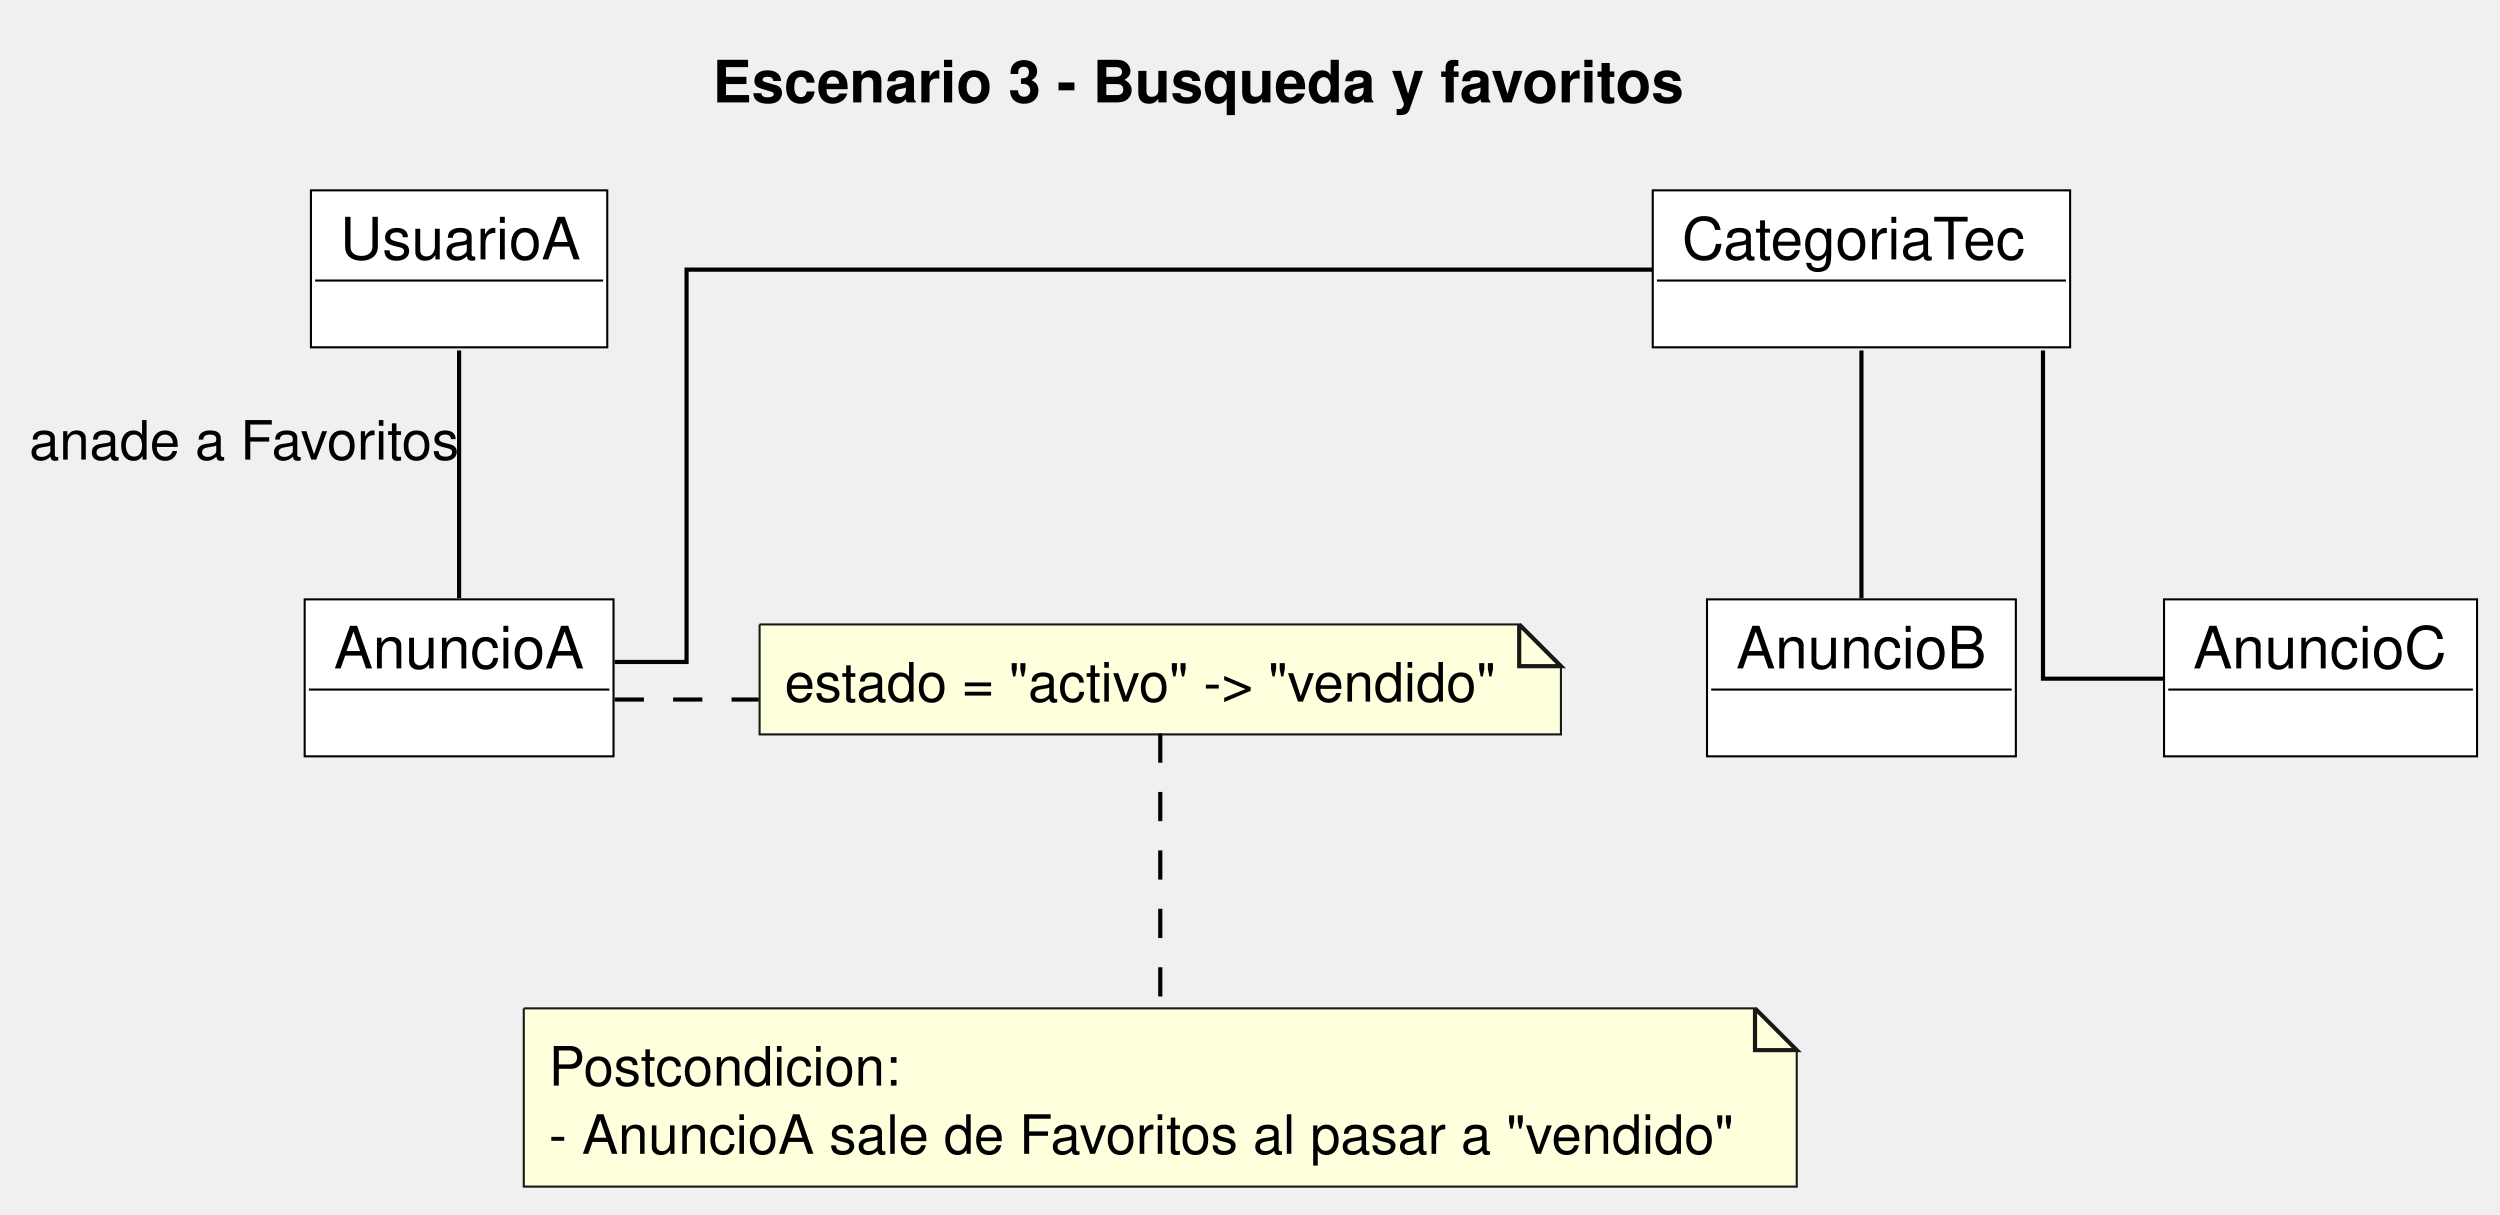
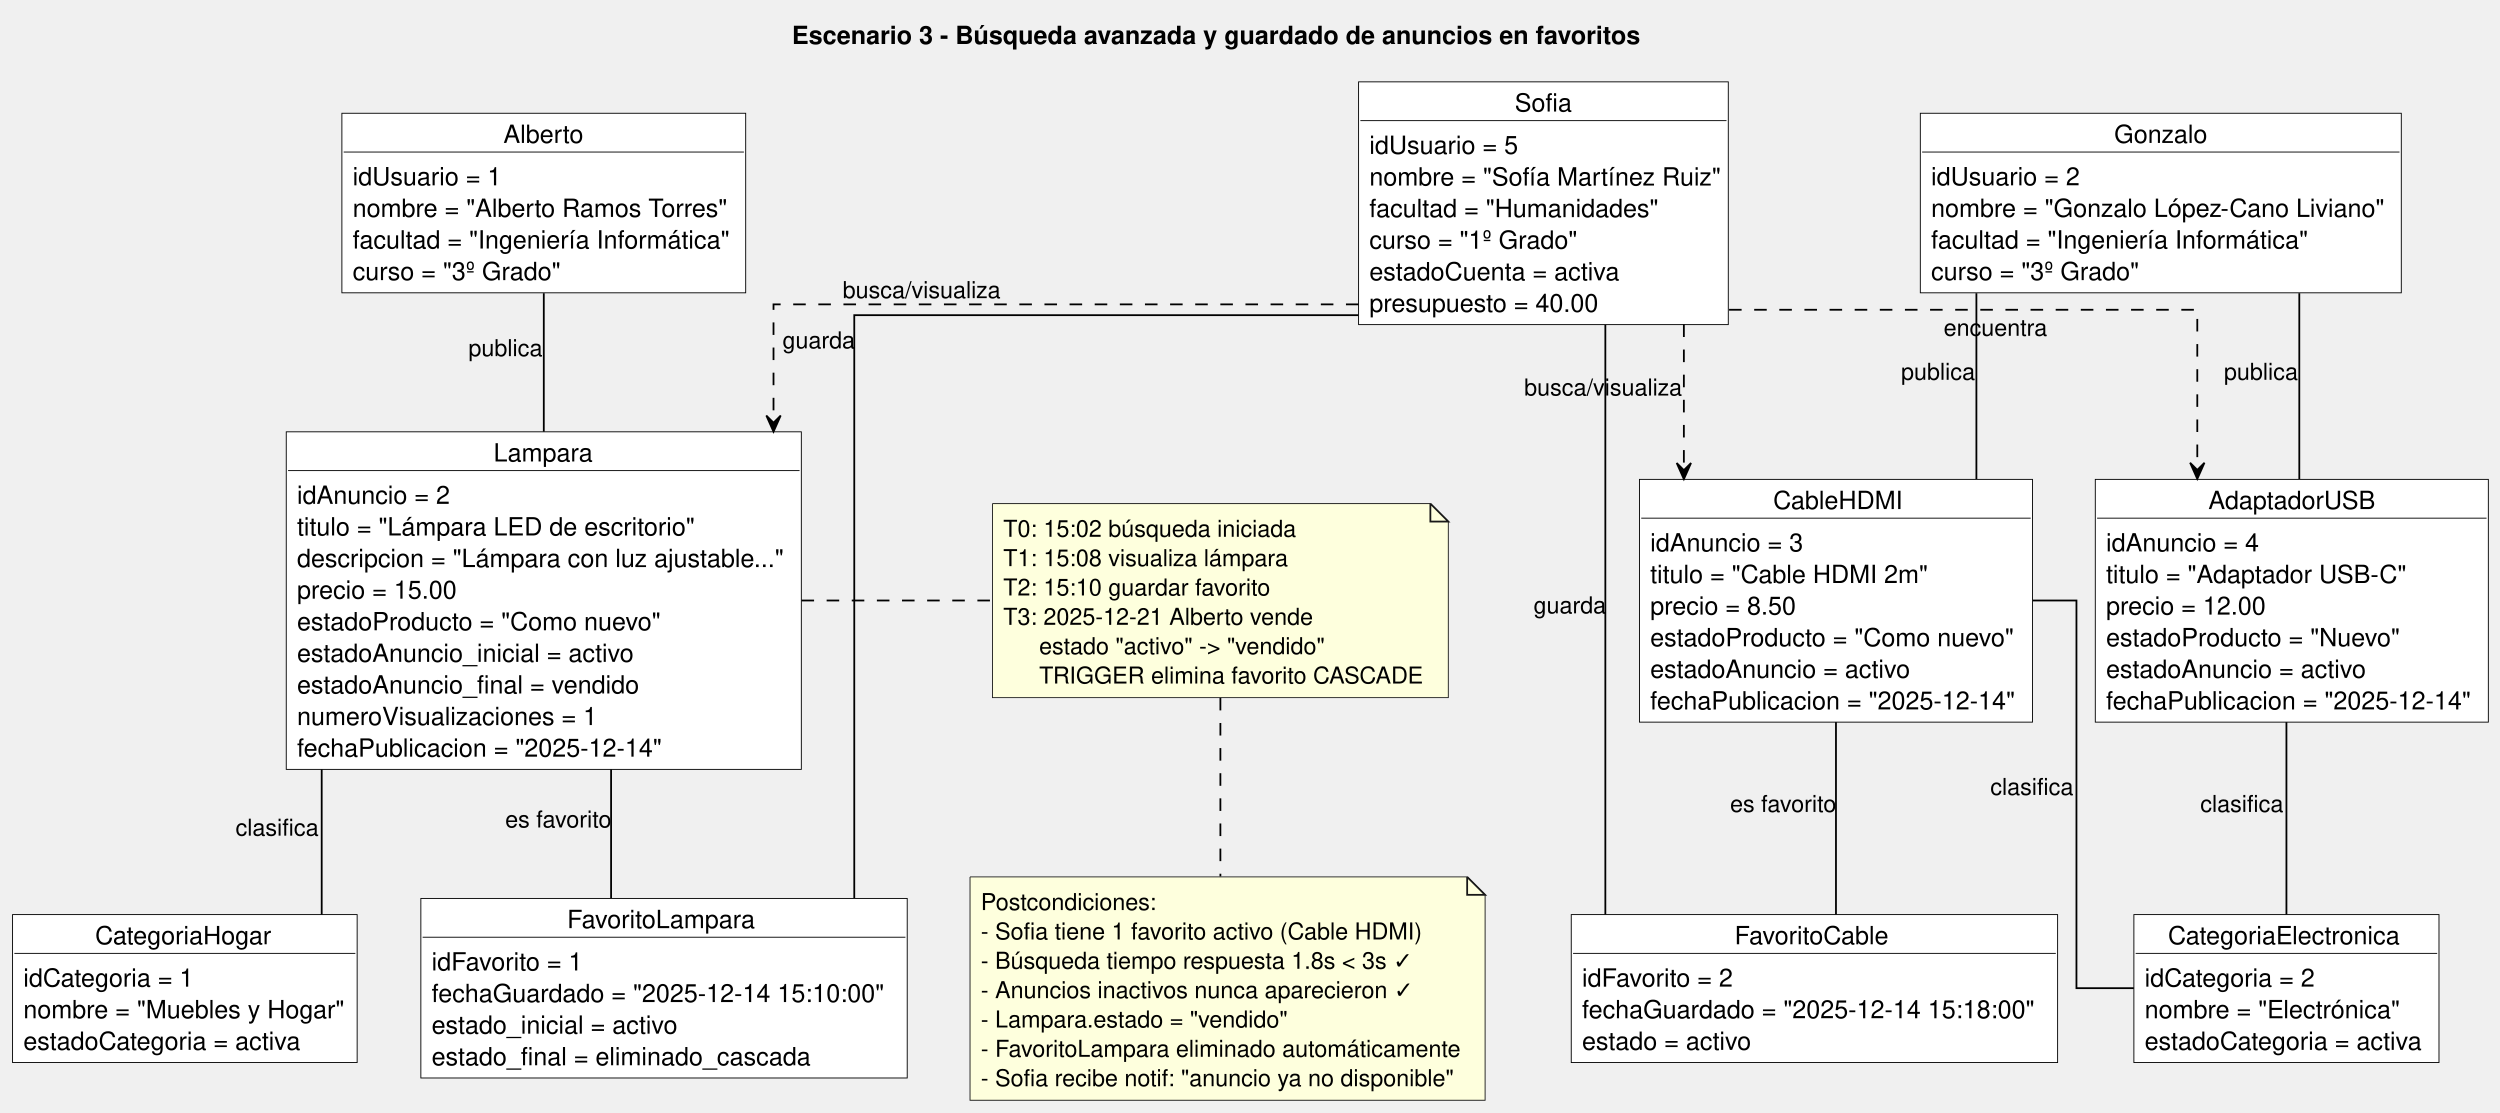
- <svg xmlns="http://www.w3.org/2000/svg" contentStyleType="text/css" height="291px" preserveAspectRatio="none" style="width:599px;height:291px;background:#FFFFFF;" version="1.1" viewBox="0 0 599 291" width="599px" zoomAndPan="magnify">
+ <svg xmlns="http://www.w3.org/2000/svg" contentStyleType="text/css" height="620px" preserveAspectRatio="none" style="width:1393px;height:620px;background:#FFFFFF;" version="1.1" viewBox="0 0 1393 620" width="1393px" zoomAndPan="magnify">
  <defs />
  <g>
-     <text fill="#000000" font-family="Helvetica" font-size="14" font-weight="bold" lengthAdjust="spacing" textLength="244" x="170.75" y="24.533">Escenario 3 - Busqueda y favoritos</text>
-     <g id="elem_UsuarioA">
-       <rect fill="#FFFFFF" height="37.609" style="stroke:#000000;stroke-width:0.5;" width="71" x="74.5" y="45.609" />
-       <text fill="#000000" font-family="Helvetica" font-size="14" lengthAdjust="spacing" textLength="57" x="81.5" y="62.143">UsuarioA</text>
-       <line style="stroke:#000000;stroke-width:0.5;" x1="75.5" x2="144.5" y1="67.219" y2="67.219" />
+     <text fill="#000000" font-family="Helvetica" font-size="14" font-weight="bold" lengthAdjust="spacing" textLength="497" x="441.25" y="24.533">Escenario 3 - Búsqueda avanzada y guardado de anuncios en favoritos</text>
+     <g id="elem_Sofia">
+       <rect fill="#FFFFFF" height="135.266" style="stroke:#000000;stroke-width:0.5;" width="206" x="757" y="45.609" />
+       <text fill="#000000" font-family="Helvetica" font-size="14" lengthAdjust="spacing" textLength="32" x="844" y="62.143">Sofia</text>
+       <line style="stroke:#000000;stroke-width:0.5;" x1="758" x2="962" y1="67.219" y2="67.219" />
+       <text fill="#000000" font-family="Helvetica" font-size="14" lengthAdjust="spacing" textLength="83" x="763" y="85.752">idUsuario = 5</text>
+       <text fill="#000000" font-family="Helvetica" font-size="14" lengthAdjust="spacing" textLength="194" x="763" y="103.361">nombre = "Sofía Martínez Ruiz"</text>
+       <text fill="#000000" font-family="Helvetica" font-size="14" lengthAdjust="spacing" textLength="162" x="763" y="120.971">facultad = "Humanidades"</text>
+       <text fill="#000000" font-family="Helvetica" font-size="14" lengthAdjust="spacing" textLength="118" x="763" y="138.58">curso = "1º Grado"</text>
+       <text fill="#000000" font-family="Helvetica" font-size="14" lengthAdjust="spacing" textLength="142" x="763" y="156.19">estadoCuenta = activa</text>
+       <text fill="#000000" font-family="Helvetica" font-size="14" lengthAdjust="spacing" textLength="131" x="763" y="173.799">presupuesto = 40.00</text>
    </g>
-     <g id="elem_AnuncioA">
-       <rect fill="#FFFFFF" height="37.609" style="stroke:#000000;stroke-width:0.5;" width="74" x="73" y="143.609" />
-       <text fill="#000000" font-family="Helvetica" font-size="14" lengthAdjust="spacing" textLength="60" x="80" y="160.143">AnuncioA</text>
-       <line style="stroke:#000000;stroke-width:0.5;" x1="74" x2="146" y1="165.219" y2="165.219" />
+     <g id="elem_Alberto">
+       <rect fill="#FFFFFF" height="100.047" style="stroke:#000000;stroke-width:0.5;" width="225" x="190.5" y="63.109" />
+       <text fill="#000000" font-family="Helvetica" font-size="14" lengthAdjust="spacing" textLength="45" x="280.5" y="79.643">Alberto</text>
+       <line style="stroke:#000000;stroke-width:0.5;" x1="191.5" x2="414.5" y1="84.719" y2="84.719" />
+       <text fill="#000000" font-family="Helvetica" font-size="14" lengthAdjust="spacing" textLength="83" x="196.5" y="103.252">idUsuario = 1</text>
+       <text fill="#000000" font-family="Helvetica" font-size="14" lengthAdjust="spacing" textLength="213" x="196.5" y="120.861">nombre = "Alberto Ramos Torres"</text>
+       <text fill="#000000" font-family="Helvetica" font-size="14" lengthAdjust="spacing" textLength="211" x="196.5" y="138.471">facultad = "Ingeniería Informática"</text>
+       <text fill="#000000" font-family="Helvetica" font-size="14" lengthAdjust="spacing" textLength="118" x="196.5" y="156.08">curso = "3º Grado"</text>
    </g>
-     <g id="elem_AnuncioB">
-       <rect fill="#FFFFFF" height="37.609" style="stroke:#000000;stroke-width:0.5;" width="74" x="409" y="143.609" />
-       <text fill="#000000" font-family="Helvetica" font-size="14" lengthAdjust="spacing" textLength="60" x="416" y="160.143">AnuncioB</text>
-       <line style="stroke:#000000;stroke-width:0.5;" x1="410" x2="482" y1="165.219" y2="165.219" />
+     <g id="elem_Gonzalo">
+       <rect fill="#FFFFFF" height="100.047" style="stroke:#000000;stroke-width:0.5;" width="268" x="1070" y="63.109" />
+       <text fill="#000000" font-family="Helvetica" font-size="14" lengthAdjust="spacing" textLength="52" x="1178" y="79.643">Gonzalo</text>
+       <line style="stroke:#000000;stroke-width:0.5;" x1="1071" x2="1337" y1="84.719" y2="84.719" />
+       <text fill="#000000" font-family="Helvetica" font-size="14" lengthAdjust="spacing" textLength="83" x="1076" y="103.252">idUsuario = 2</text>
+       <text fill="#000000" font-family="Helvetica" font-size="14" lengthAdjust="spacing" textLength="256" x="1076" y="120.861">nombre = "Gonzalo López-Cano Liviano"</text>
+       <text fill="#000000" font-family="Helvetica" font-size="14" lengthAdjust="spacing" textLength="211" x="1076" y="138.471">facultad = "Ingeniería Informática"</text>
+       <text fill="#000000" font-family="Helvetica" font-size="14" lengthAdjust="spacing" textLength="118" x="1076" y="156.08">curso = "3º Grado"</text>
    </g>
-     <g id="elem_AnuncioC">
-       <rect fill="#FFFFFF" height="37.609" style="stroke:#000000;stroke-width:0.5;" width="75" x="518.5" y="143.609" />
-       <text fill="#000000" font-family="Helvetica" font-size="14" lengthAdjust="spacing" textLength="61" x="525.5" y="160.143">AnuncioC</text>
-       <line style="stroke:#000000;stroke-width:0.5;" x1="519.5" x2="592.5" y1="165.219" y2="165.219" />
+     <g id="elem_CategoriaHogar">
+       <rect fill="#FFFFFF" height="82.438" style="stroke:#000000;stroke-width:0.5;" width="192" x="7" y="509.609" />
+       <text fill="#000000" font-family="Helvetica" font-size="14" lengthAdjust="spacing" textLength="100" x="53" y="526.143">CategoriaHogar</text>
+       <line style="stroke:#000000;stroke-width:0.5;" x1="8" x2="198" y1="531.219" y2="531.219" />
+       <text fill="#000000" font-family="Helvetica" font-size="14" lengthAdjust="spacing" textLength="97" x="13" y="549.752">idCategoria = 1</text>
+       <text fill="#000000" font-family="Helvetica" font-size="14" lengthAdjust="spacing" textLength="180" x="13" y="567.361">nombre = "Muebles y Hogar"</text>
+       <text fill="#000000" font-family="Helvetica" font-size="14" lengthAdjust="spacing" textLength="158" x="13" y="584.971">estadoCategoria = activa</text>
    </g>
-     <g id="elem_CategoriaTec">
-       <rect fill="#FFFFFF" height="37.609" style="stroke:#000000;stroke-width:0.5;" width="100" x="396" y="45.609" />
-       <text fill="#000000" font-family="Helvetica" font-size="14" lengthAdjust="spacing" textLength="86" x="403" y="62.143">CategoriaTec</text>
-       <line style="stroke:#000000;stroke-width:0.5;" x1="397" x2="495" y1="67.219" y2="67.219" />
+     <g id="elem_CategoriaElectronica">
+       <rect fill="#FFFFFF" height="82.438" style="stroke:#000000;stroke-width:0.5;" width="170" x="1189" y="509.609" />
+       <text fill="#000000" font-family="Helvetica" font-size="14" lengthAdjust="spacing" textLength="132" x="1208" y="526.143">CategoriaElectronica</text>
+       <line style="stroke:#000000;stroke-width:0.5;" x1="1190" x2="1358" y1="531.219" y2="531.219" />
+       <text fill="#000000" font-family="Helvetica" font-size="14" lengthAdjust="spacing" textLength="97" x="1195" y="549.752">idCategoria = 2</text>
+       <text fill="#000000" font-family="Helvetica" font-size="14" lengthAdjust="spacing" textLength="144" x="1195" y="567.361">nombre = "Electrónica"</text>
+       <text fill="#000000" font-family="Helvetica" font-size="14" lengthAdjust="spacing" textLength="158" x="1195" y="584.971">estadoCategoria = activa</text>
    </g>
-     <g id="elem_GMN11">
-       <path d="M182,149.609 L182,175.961 L374,175.961 L374,159.609 L364,149.609 L182,149.609 " fill="#FEFFDD" style="stroke:#181818;stroke-width:0.5;" />
-       <path d="M364,149.609 L364,159.609 L374,159.609 L364,149.609 " fill="#FEFFDD" style="stroke:#181818;stroke-width:1.0;" />
-       <text fill="#000000" font-family="Helvetica" font-size="13" lengthAdjust="spacing" textLength="171" x="188" y="168.105">estado = "activo" -&gt; "vendido"</text>
+     <g id="elem_Lampara">
+       <rect fill="#FFFFFF" height="188.094" style="stroke:#000000;stroke-width:0.5;" width="287" x="159.5" y="240.609" />
+       <text fill="#000000" font-family="Helvetica" font-size="14" lengthAdjust="spacing" textLength="56" x="275" y="257.143">Lampara</text>
+       <line style="stroke:#000000;stroke-width:0.5;" x1="160.5" x2="445.5" y1="262.219" y2="262.219" />
+       <text fill="#000000" font-family="Helvetica" font-size="14" lengthAdjust="spacing" textLength="86" x="165.5" y="280.752">idAnuncio = 2</text>
+       <text fill="#000000" font-family="Helvetica" font-size="14" lengthAdjust="spacing" textLength="225" x="165.5" y="298.361">titulo = "Lámpara LED de escritorio"</text>
+       <text fill="#000000" font-family="Helvetica" font-size="14" lengthAdjust="spacing" textLength="275" x="165.5" y="315.971">descripcion = "Lámpara con luz ajustable..."</text>
+       <text fill="#000000" font-family="Helvetica" font-size="14" lengthAdjust="spacing" textLength="91" x="165.5" y="333.58">precio = 15.00</text>
+       <text fill="#000000" font-family="Helvetica" font-size="14" lengthAdjust="spacing" textLength="206" x="165.5" y="351.19">estadoProducto = "Como nuevo"</text>
+       <text fill="#000000" font-family="Helvetica" font-size="14" lengthAdjust="spacing" textLength="190" x="165.5" y="368.799">estadoAnuncio_inicial = activo</text>
+       <text fill="#000000" font-family="Helvetica" font-size="14" lengthAdjust="spacing" textLength="194" x="165.5" y="386.408">estadoAnuncio_final = vendido</text>
+       <text fill="#000000" font-family="Helvetica" font-size="14" lengthAdjust="spacing" textLength="168" x="165.5" y="404.018">numeroVisualizaciones = 1</text>
+       <text fill="#000000" font-family="Helvetica" font-size="14" lengthAdjust="spacing" textLength="207" x="165.5" y="421.627">fechaPublicacion = "2025-12-14"</text>
    </g>
-     <g id="elem_GMN14">
-       <path d="M125.5,241.609 L125.5,284.312 L430.5,284.312 L430.5,251.609 L420.5,241.609 L125.5,241.609 " fill="#FEFFDD" style="stroke:#181818;stroke-width:0.5;" />
-       <path d="M420.5,241.609 L420.5,251.609 L430.5,251.609 L420.5,241.609 " fill="#FEFFDD" style="stroke:#181818;stroke-width:1.0;" />
-       <text fill="#000000" font-family="Helvetica" font-size="13" lengthAdjust="spacing" textLength="86" x="131.5" y="260.104">Postcondicion:</text>
-       <text fill="#000000" font-family="Helvetica" font-size="13" lengthAdjust="spacing" textLength="284" x="131.5" y="276.456">- AnuncioA sale de Favoritos al pasar a "vendido"</text>
+     <g id="elem_CableHDMI">
+       <rect fill="#FFFFFF" height="135.266" style="stroke:#000000;stroke-width:0.5;" width="219" x="913.5" y="267.109" />
+       <text fill="#000000" font-family="Helvetica" font-size="14" lengthAdjust="spacing" textLength="70" x="988" y="283.643">CableHDMI</text>
+       <line style="stroke:#000000;stroke-width:0.5;" x1="914.5" x2="1131.5" y1="288.719" y2="288.719" />
+       <text fill="#000000" font-family="Helvetica" font-size="14" lengthAdjust="spacing" textLength="86" x="919.5" y="307.252">idAnuncio = 3</text>
+       <text fill="#000000" font-family="Helvetica" font-size="14" lengthAdjust="spacing" textLength="153" x="919.5" y="324.861">titulo = "Cable HDMI 2m"</text>
+       <text fill="#000000" font-family="Helvetica" font-size="14" lengthAdjust="spacing" textLength="83" x="919.5" y="342.471">precio = 8.50</text>
+       <text fill="#000000" font-family="Helvetica" font-size="14" lengthAdjust="spacing" textLength="206" x="919.5" y="360.08">estadoProducto = "Como nuevo"</text>
+       <text fill="#000000" font-family="Helvetica" font-size="14" lengthAdjust="spacing" textLength="147" x="919.5" y="377.69">estadoAnuncio = activo</text>
+       <text fill="#000000" font-family="Helvetica" font-size="14" lengthAdjust="spacing" textLength="207" x="919.5" y="395.299">fechaPublicacion = "2025-12-14"</text>
    </g>
-     <g id="link_CategoriaTec_AnuncioA">
-       <path codeLine="16" d="M396,64.609 C315.11,64.609 164.5,64.609 164.5,64.609 C164.5,64.609 164.5,158.609 164.5,158.609 C164.5,158.609 156.84,158.609 147.26,158.609 " fill="none" id="CategoriaTec-AnuncioA" style="stroke:#000000;stroke-width:1.0;" />
+     <g id="elem_AdaptadorUSB">
+       <rect fill="#FFFFFF" height="135.266" style="stroke:#000000;stroke-width:0.5;" width="219" x="1167.5" y="267.109" />
+       <text fill="#000000" font-family="Helvetica" font-size="14" lengthAdjust="spacing" textLength="93" x="1230.5" y="283.643">AdaptadorUSB</text>
+       <line style="stroke:#000000;stroke-width:0.5;" x1="1168.5" x2="1385.5" y1="288.719" y2="288.719" />
+       <text fill="#000000" font-family="Helvetica" font-size="14" lengthAdjust="spacing" textLength="86" x="1173.5" y="307.252">idAnuncio = 4</text>
+       <text fill="#000000" font-family="Helvetica" font-size="14" lengthAdjust="spacing" textLength="168" x="1173.5" y="324.861">titulo = "Adaptador USB-C"</text>
+       <text fill="#000000" font-family="Helvetica" font-size="14" lengthAdjust="spacing" textLength="91" x="1173.5" y="342.471">precio = 12.00</text>
+       <text fill="#000000" font-family="Helvetica" font-size="14" lengthAdjust="spacing" textLength="166" x="1173.5" y="360.08">estadoProducto = "Nuevo"</text>
+       <text fill="#000000" font-family="Helvetica" font-size="14" lengthAdjust="spacing" textLength="147" x="1173.5" y="377.69">estadoAnuncio = activo</text>
+       <text fill="#000000" font-family="Helvetica" font-size="14" lengthAdjust="spacing" textLength="207" x="1173.5" y="395.299">fechaPublicacion = "2025-12-14"</text>
    </g>
-     <g id="link_CategoriaTec_AnuncioB">
-       <path codeLine="17" d="M446,83.969 C446,101.149 446,126.119 446,143.289 " fill="none" id="CategoriaTec-AnuncioB" style="stroke:#000000;stroke-width:1.0;" />
+     <g id="elem_FavoritoLampara">
+       <rect fill="#FFFFFF" height="100.047" style="stroke:#000000;stroke-width:0.5;" width="271" x="234.5" y="500.609" />
+       <text fill="#000000" font-family="Helvetica" font-size="14" lengthAdjust="spacing" textLength="108" x="316" y="517.143">FavoritoLampara</text>
+       <line style="stroke:#000000;stroke-width:0.5;" x1="235.5" x2="504.5" y1="522.219" y2="522.219" />
+       <text fill="#000000" font-family="Helvetica" font-size="14" lengthAdjust="spacing" textLength="87" x="240.5" y="540.752">idFavorito = 1</text>
+       <text fill="#000000" font-family="Helvetica" font-size="14" lengthAdjust="spacing" textLength="259" x="240.5" y="558.361">fechaGuardado = "2025-12-14 15:10:00"</text>
+       <text fill="#000000" font-family="Helvetica" font-size="14" lengthAdjust="spacing" textLength="139" x="240.5" y="575.971">estado_inicial = activo</text>
+       <text fill="#000000" font-family="Helvetica" font-size="14" lengthAdjust="spacing" textLength="214" x="240.5" y="593.58">estado_final = eliminado_cascada</text>
    </g>
-     <g id="link_CategoriaTec_AnuncioC">
-       <path codeLine="18" d="M489.5,83.969 C489.5,112.529 489.5,162.609 489.5,162.609 C489.5,162.609 503.39,162.609 518.47,162.609 " fill="none" id="CategoriaTec-AnuncioC" style="stroke:#000000;stroke-width:1.0;" />
+     <g id="elem_FavoritoCable">
+       <rect fill="#FFFFFF" height="82.438" style="stroke:#000000;stroke-width:0.5;" width="271" x="875.5" y="509.609" />
+       <text fill="#000000" font-family="Helvetica" font-size="14" lengthAdjust="spacing" textLength="89" x="966.5" y="526.143">FavoritoCable</text>
+       <line style="stroke:#000000;stroke-width:0.5;" x1="876.5" x2="1145.5" y1="531.219" y2="531.219" />
+       <text fill="#000000" font-family="Helvetica" font-size="14" lengthAdjust="spacing" textLength="87" x="881.5" y="549.752">idFavorito = 2</text>
+       <text fill="#000000" font-family="Helvetica" font-size="14" lengthAdjust="spacing" textLength="259" x="881.5" y="567.361">fechaGuardado = "2025-12-14 15:18:00"</text>
+       <text fill="#000000" font-family="Helvetica" font-size="14" lengthAdjust="spacing" textLength="96" x="881.5" y="584.971">estado = activo</text>
    </g>
-     <g id="link_UsuarioA_AnuncioA">
-       <path codeLine="19" d="M110,83.969 C110,101.149 110,126.119 110,143.289 " fill="none" id="UsuarioA-AnuncioA" style="stroke:#000000;stroke-width:1.0;" />
-       <text fill="#000000" font-family="Helvetica" font-size="13" lengthAdjust="spacing" textLength="102" x="7" y="110.124">anade a Favoritos</text>
+     <g id="elem_GMN25">
+       <path d="M553,280.609 L553,388.719 L807,388.719 L807,290.609 L797,280.609 L553,280.609 " fill="#FEFFDD" style="stroke:#181818;stroke-width:0.5;" />
+       <path d="M797,280.609 L797,290.609 L807,290.609 L797,280.609 " fill="#FEFFDD" style="stroke:#181818;stroke-width:1.0;" />
+       <text fill="#000000" font-family="Helvetica" font-size="13" lengthAdjust="spacing" textLength="162" x="559" y="299.104">T0: 15:02 búsqueda iniciada</text>
+       <text fill="#000000" font-family="Helvetica" font-size="13" lengthAdjust="spacing" textLength="157" x="559" y="315.456">T1: 15:08 visualiza lámpara</text>
+       <text fill="#000000" font-family="Helvetica" font-size="13" lengthAdjust="spacing" textLength="145" x="559" y="331.808">T2: 15:10 guardar favorito</text>
+       <text fill="#000000" font-family="Helvetica" font-size="13" lengthAdjust="spacing" textLength="168" x="559" y="348.159">T3: 2025-12-21 Alberto vende</text>
+       <text fill="#000000" font-family="Helvetica" font-size="13" lengthAdjust="spacing" textLength="159" x="579" y="364.511">estado "activo" -&gt; "vendido"</text>
+       <text fill="#000000" font-family="Helvetica" font-size="13" lengthAdjust="spacing" textLength="213" x="579" y="380.862">TRIGGER elimina favorito CASCADE</text>
    </g>
-     <g id="link_AnuncioA_GMN11">
-       <path d="M147.28,167.609 C157.72,167.609 169.58,167.609 181.78,167.609 " fill="none" id="AnuncioA-GMN11" style="stroke:#000000;stroke-width:1.0;stroke-dasharray:7.0,7.0;" />
+     <g id="elem_GMN28">
+       <path d="M540.5,488.609 L540.5,613.07 L827.5,613.07 L827.5,498.609 L817.5,488.609 L540.5,488.609 " fill="#FEFFDD" style="stroke:#181818;stroke-width:0.5;" />
+       <path d="M817.5,488.609 L817.5,498.609 L827.5,498.609 L817.5,488.609 " fill="#FEFFDD" style="stroke:#181818;stroke-width:1.0;" />
+       <text fill="#000000" font-family="Helvetica" font-size="13" lengthAdjust="spacing" textLength="100" x="546.5" y="507.104">Postcondiciones:</text>
+       <text fill="#000000" font-family="Helvetica" font-size="13" lengthAdjust="spacing" textLength="242" x="546.5" y="523.456">- Sofia tiene 1 favorito activo (Cable HDMI)</text>
+       <text fill="#000000" font-family="Helvetica" font-size="13" lengthAdjust="spacing" textLength="243" x="546.5" y="539.808">- Búsqueda tiempo respuesta 1.8s &lt; 3s ✓</text>
+       <text fill="#000000" font-family="Helvetica" font-size="13" lengthAdjust="spacing" textLength="240" x="546.5" y="556.159">- Anuncios inactivos nunca aparecieron ✓</text>
+       <text fill="#000000" font-family="Helvetica" font-size="13" lengthAdjust="spacing" textLength="170" x="546.5" y="572.511">- Lampara.estado = "vendido"</text>
+       <text fill="#000000" font-family="Helvetica" font-size="13" lengthAdjust="spacing" textLength="266" x="546.5" y="588.862">- FavoritoLampara eliminado automáticamente</text>
+       <text fill="#000000" font-family="Helvetica" font-size="13" lengthAdjust="spacing" textLength="265" x="546.5" y="605.214">- Sofia recibe notif: "anuncio ya no disponible"</text>
    </g>
-     <g id="link_GMN11_GMN14">
-       <path d="M278,175.749 C278,192.459 278,221.529 278,241.519 " fill="none" id="GMN11-GMN14" style="stroke:#000000;stroke-width:1.0;stroke-dasharray:7.0,7.0;" />
+     <g id="link_Sofia_FavoritoLampara">
+       <path codeLine="89" d="M756.84,175.609 C643.1,175.609 476,175.609 476,175.609 C476,175.609 476,398.239 476,500.419 " fill="none" id="Sofia-FavoritoLampara" style="stroke:#000000;stroke-width:1.0;" />
+       <text fill="#000000" font-family="Helvetica" font-size="13" lengthAdjust="spacing" textLength="39" x="436" y="194.095">guarda</text>
+     </g>
+     <g id="link_Sofia_FavoritoCable">
+       <path codeLine="90" d="M894.5,180.989 C894.5,272.909 894.5,434.139 894.5,509.549 " fill="none" id="Sofia-FavoritoCable" style="stroke:#000000;stroke-width:1.0;" />
+       <text fill="#000000" font-family="Helvetica" font-size="13" lengthAdjust="spacing" textLength="39" x="854.5" y="341.764">guarda</text>
+     </g>
+     <g id="link_Lampara_FavoritoLampara">
+       <path codeLine="92" d="M340.5,428.719 C340.5,453.389 340.5,479.049 340.5,500.419 " fill="none" id="Lampara-FavoritoLampara" style="stroke:#000000;stroke-width:1.0;" />
+       <text fill="#000000" font-family="Helvetica" font-size="13" lengthAdjust="spacing" textLength="58" x="281.5" y="461.065">es favorito</text>
+     </g>
+     <g id="link_CableHDMI_FavoritoCable">
+       <path codeLine="93" d="M1023,402.359 C1023,437.499 1023,479.269 1023,509.499 " fill="none" id="CableHDMI-FavoritoCable" style="stroke:#000000;stroke-width:1.0;" />
+       <text fill="#000000" font-family="Helvetica" font-size="13" lengthAdjust="spacing" textLength="58" x="964" y="452.425">es favorito</text>
+     </g>
+     <g id="link_Alberto_Lampara">
+       <path codeLine="95" d="M303,163.369 C303,186.219 303,214.019 303,240.519 " fill="none" id="Alberto-Lampara" style="stroke:#000000;stroke-width:1.0;" />
+       <text fill="#000000" font-family="Helvetica" font-size="13" lengthAdjust="spacing" textLength="41" x="261" y="198.445">publica</text>
+     </g>
+     <g id="link_Gonzalo_CableHDMI">
+       <path codeLine="96" d="M1101.25,163.369 C1101.25,194.009 1101.25,233.549 1101.25,266.909 " fill="none" id="Gonzalo-CableHDMI" style="stroke:#000000;stroke-width:1.0;" />
+       <text fill="#000000" font-family="Helvetica" font-size="13" lengthAdjust="spacing" textLength="41" x="1059.25" y="211.635">publica</text>
+     </g>
+     <g id="link_Gonzalo_AdaptadorUSB">
+       <path codeLine="97" d="M1281.17,163.369 C1281.17,194.009 1281.17,233.549 1281.17,266.909 " fill="none" id="Gonzalo-AdaptadorUSB" style="stroke:#000000;stroke-width:1.0;" />
+       <text fill="#000000" font-family="Helvetica" font-size="13" lengthAdjust="spacing" textLength="41" x="1239.17" y="211.635">publica</text>
+     </g>
+     <g id="link_Lampara_CategoriaHogar">
+       <path codeLine="99" d="M179.25,428.719 C179.25,457.029 179.25,486.629 179.25,509.579 " fill="none" id="Lampara-CategoriaHogar" style="stroke:#000000;stroke-width:1.0;" />
+       <text fill="#000000" font-family="Helvetica" font-size="13" lengthAdjust="spacing" textLength="47" x="131.25" y="465.644">clasifica</text>
+     </g>
+     <g id="link_CableHDMI_CategoriaElectronica">
+       <path codeLine="100" d="M1132.73,334.609 C1147.12,334.609 1157,334.609 1157,334.609 C1157,334.609 1157,550.609 1157,550.609 C1157,550.609 1170.83,550.609 1188.97,550.609 " fill="none" id="CableHDMI-CategoriaElectronica" style="stroke:#000000;stroke-width:1.0;" />
+       <text fill="#000000" font-family="Helvetica" font-size="13" lengthAdjust="spacing" textLength="47" x="1109" y="442.954">clasifica</text>
+     </g>
+     <g id="link_AdaptadorUSB_CategoriaElectronica">
+       <path codeLine="101" d="M1274,402.359 C1274,437.499 1274,479.269 1274,509.499 " fill="none" id="AdaptadorUSB-CategoriaElectronica" style="stroke:#000000;stroke-width:1.0;" />
+       <text fill="#000000" font-family="Helvetica" font-size="13" lengthAdjust="spacing" textLength="47" x="1226" y="452.425">clasifica</text>
+     </g>
+     <g id="link_Sofia_Lampara">
+       <path codeLine="103" d="M756.97,169.609 C630.04,169.609 431,169.609 431,169.609 C431,169.609 431,197.489 431,234.539 " fill="none" id="Sofia-to-Lampara" style="stroke:#000000;stroke-width:1.0;stroke-dasharray:7.0,7.0;" />
+       <polygon fill="#000000" points="431,240.539,435,231.539,431,235.539,427,231.539,431,240.539" style="stroke:#000000;stroke-width:1.0;" />
+       <text fill="#000000" font-family="Helvetica" font-size="13" lengthAdjust="spacing" textLength="88" x="469.52" y="166.105">busca/visualiza</text>
+     </g>
+     <g id="link_Sofia_CableHDMI">
+       <path codeLine="104" d="M938.25,180.769 C938.25,208.119 938.25,233.629 938.25,260.979 " fill="none" id="Sofia-to-CableHDMI" style="stroke:#000000;stroke-width:1.0;stroke-dasharray:7.0,7.0;" />
+       <polygon fill="#000000" points="938.25,266.979,942.25,257.979,938.25,261.979,934.25,257.979,938.25,266.979" style="stroke:#000000;stroke-width:1.0;" />
+       <text fill="#000000" font-family="Helvetica" font-size="13" lengthAdjust="spacing" textLength="88" x="849.25" y="220.375">busca/visualiza</text>
+     </g>
+     <g id="link_Sofia_AdaptadorUSB">
+       <path codeLine="105" d="M963.43,172.609 C1071.14,172.609 1224.33,172.609 1224.33,172.609 C1224.33,172.609 1224.33,216.449 1224.33,260.849 " fill="none" id="Sofia-to-AdaptadorUSB" style="stroke:#000000;stroke-width:1.0;stroke-dasharray:7.0,7.0;" />
+       <polygon fill="#000000" points="1224.33,266.849,1228.33,257.849,1224.33,261.849,1220.33,257.849,1224.33,266.849" style="stroke:#000000;stroke-width:1.0;" />
+       <text fill="#000000" font-family="Helvetica" font-size="13" lengthAdjust="spacing" textLength="57" x="1083" y="187.105">encuentra</text>
+     </g>
+     <g id="link_Lampara_GMN25">
+       <path d="M446.6,334.609 C481.56,334.609 518.71,334.609 552.84,334.609 " fill="none" id="Lampara-GMN25" style="stroke:#000000;stroke-width:1.0;stroke-dasharray:7.0,7.0;" />
+     </g>
+     <g id="link_GMN25_GMN28">
+       <path d="M680,388.839 C680,419.079 680,456.869 680,488.329 " fill="none" id="GMN25-GMN28" style="stroke:#000000;stroke-width:1.0;stroke-dasharray:7.0,7.0;" />
    </g>
  </g>
</svg>
